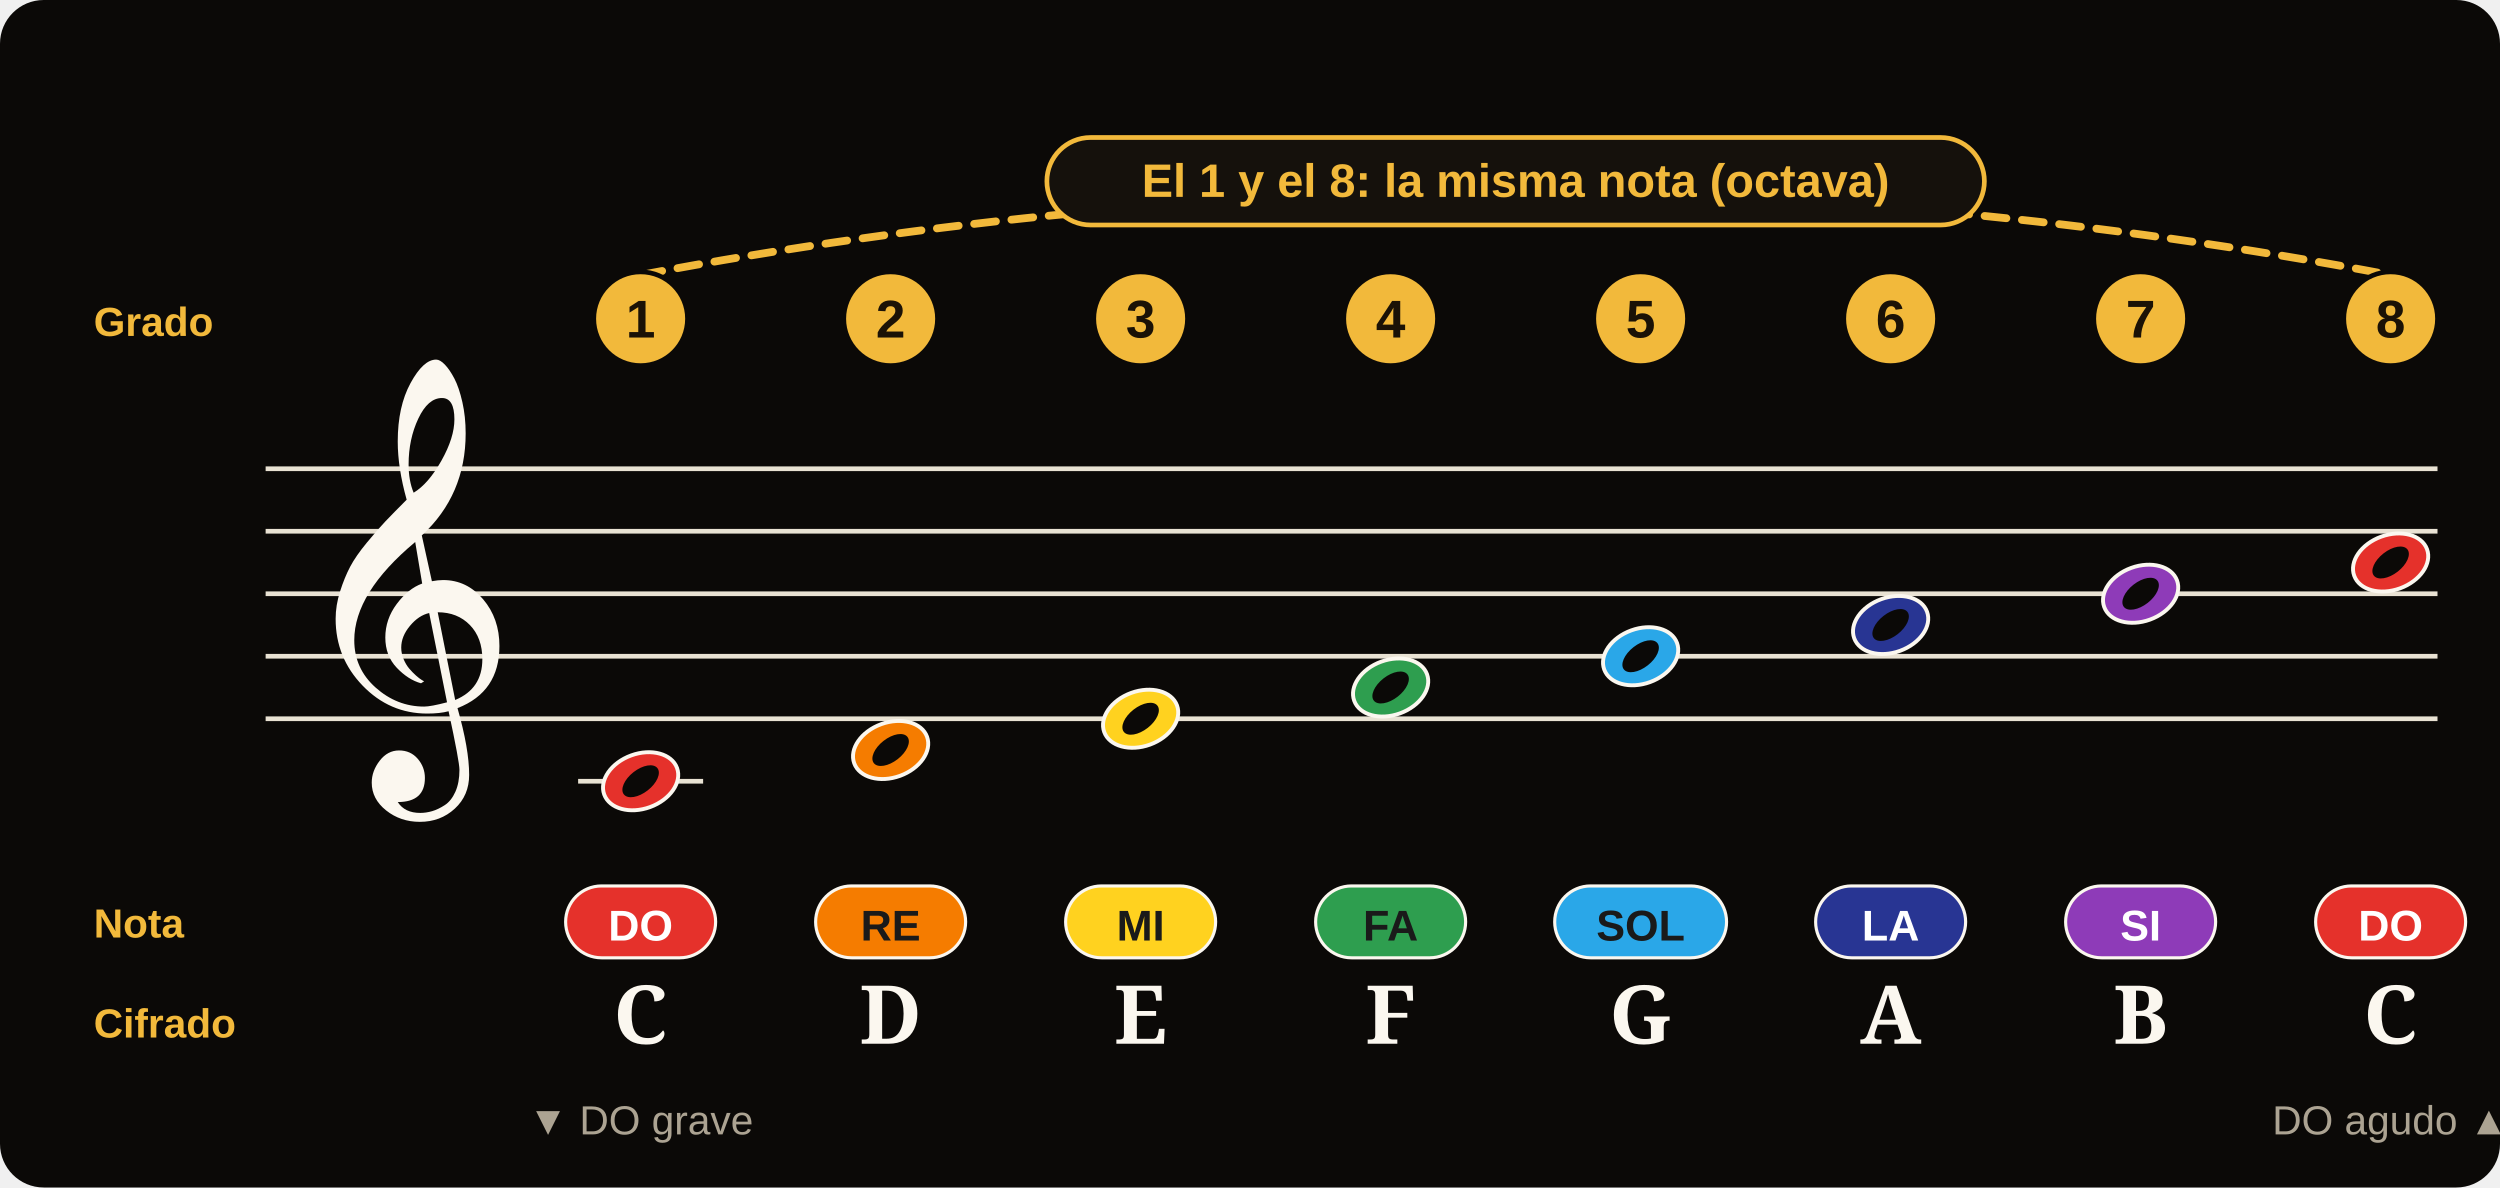
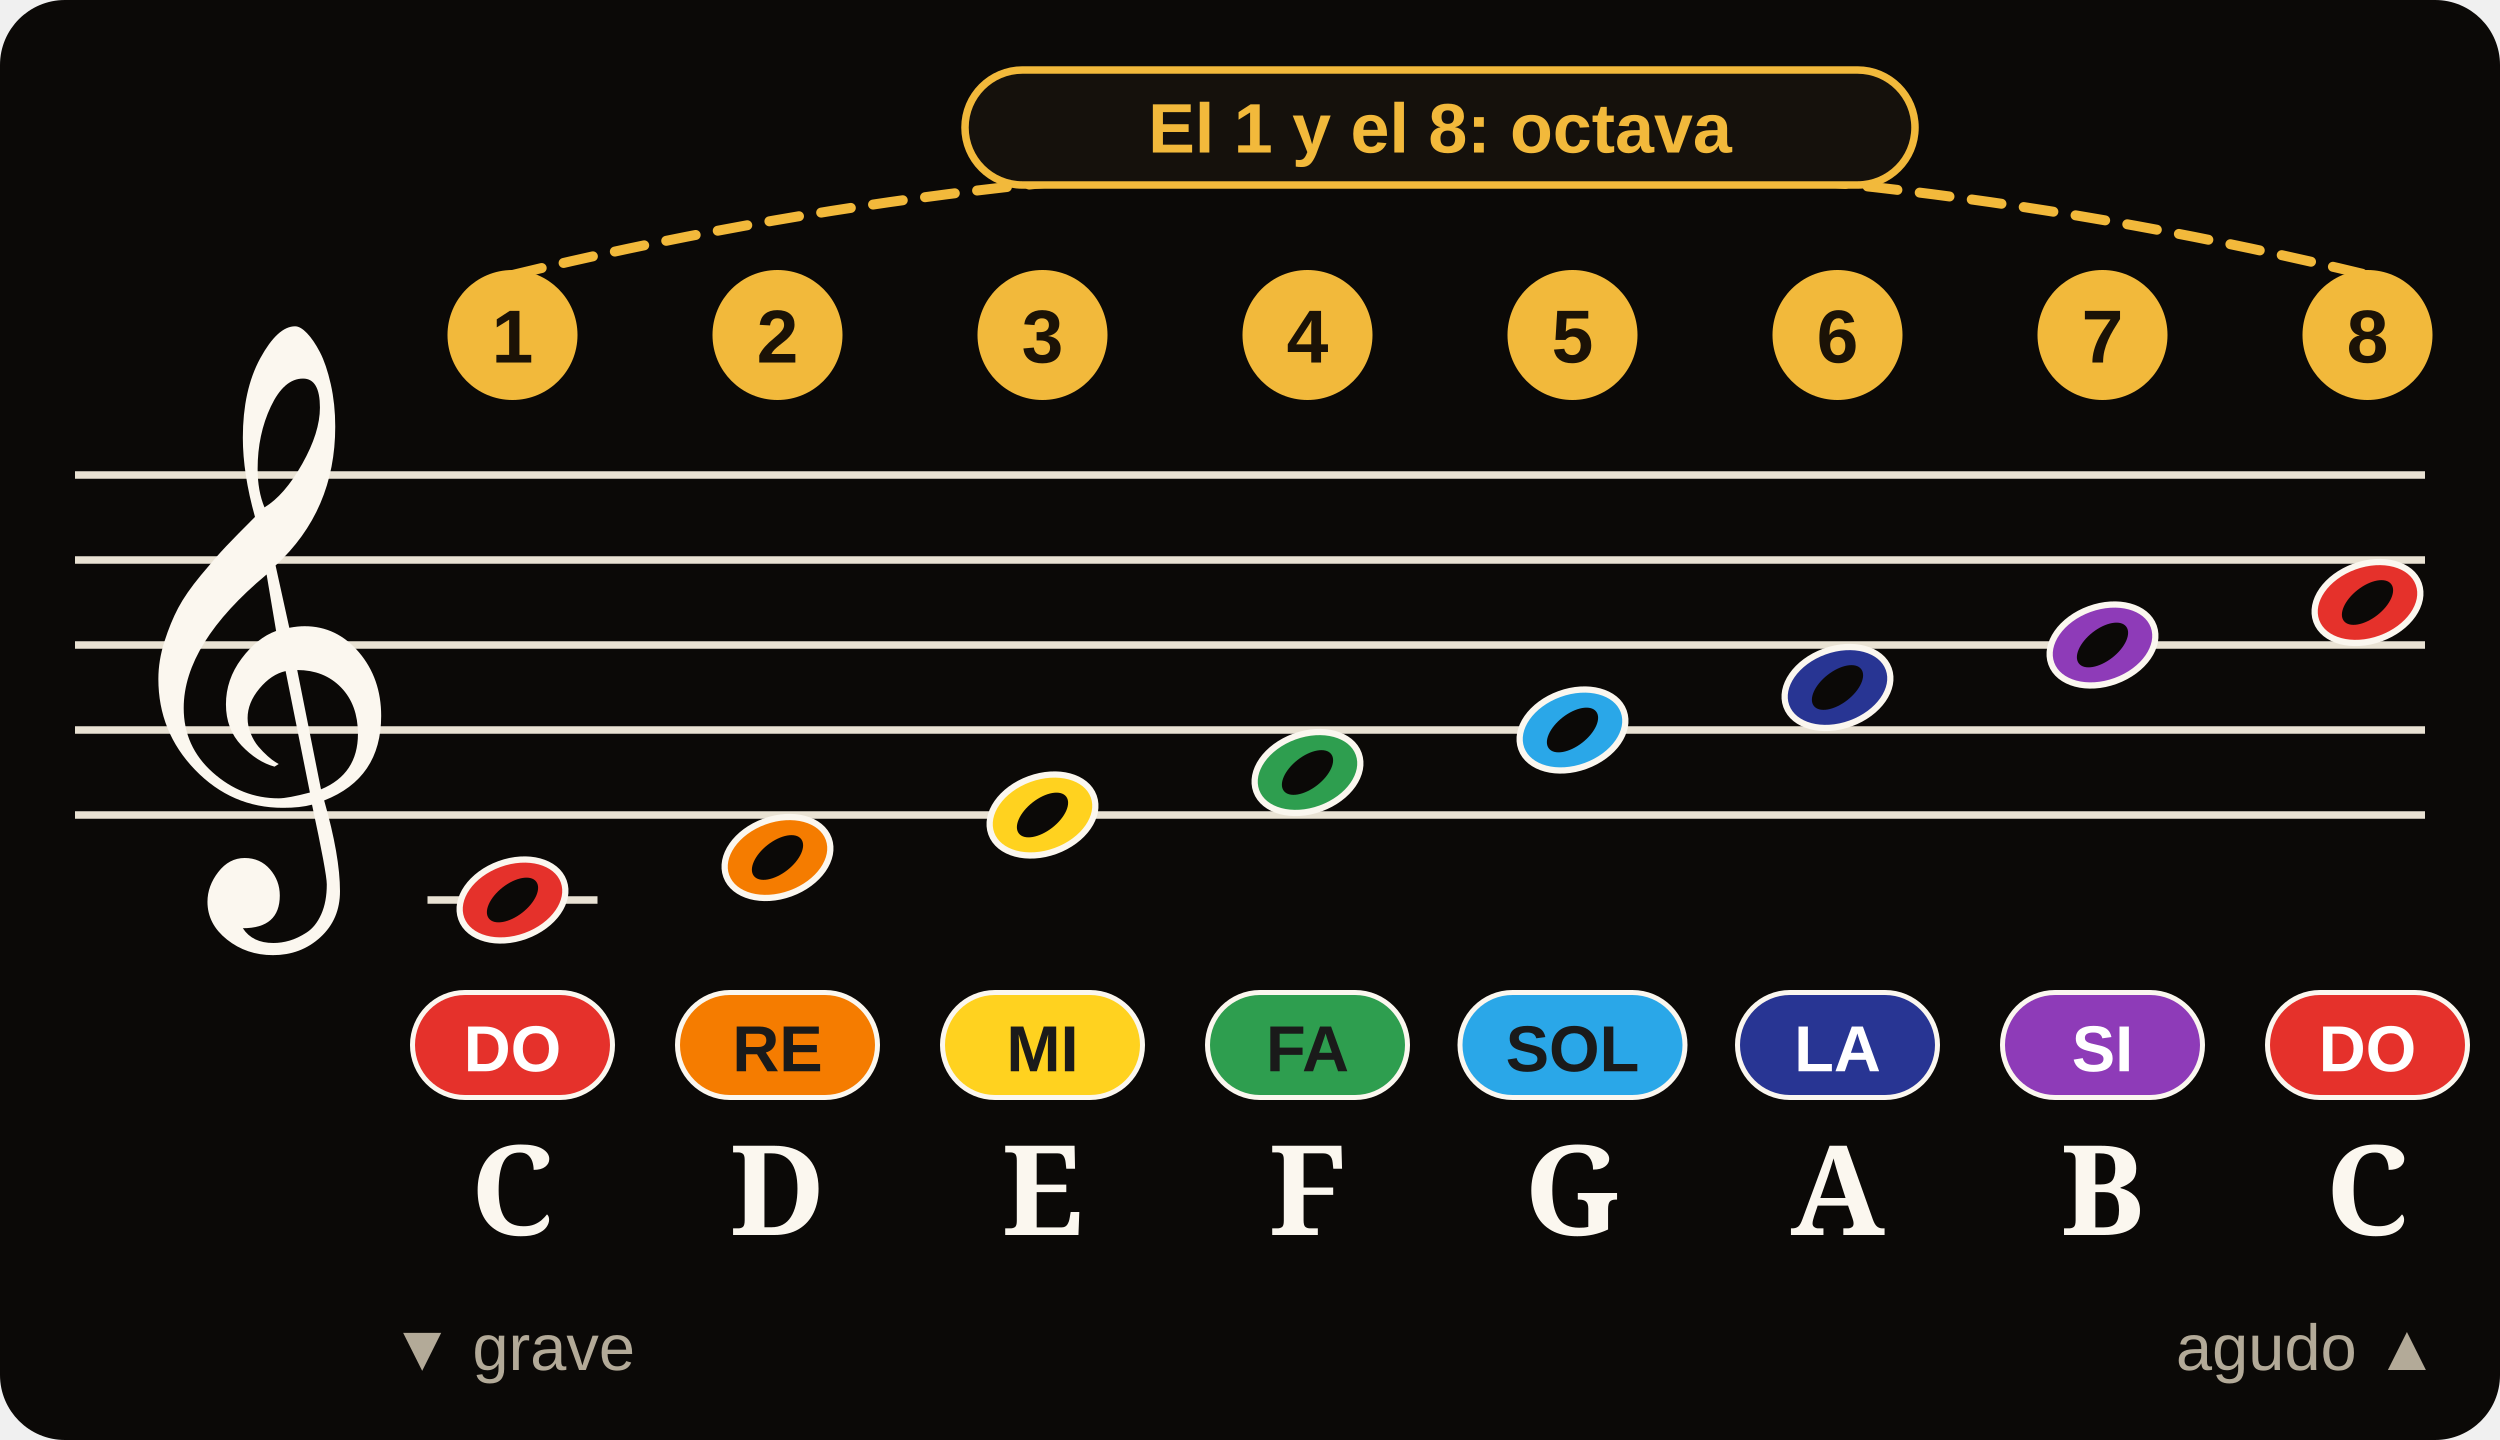
- <svg xmlns="http://www.w3.org/2000/svg" width="1600" height="760" viewBox="0 0 1600 760" role="img" aria-label="Los 7 grados de la escala de DO y su octava en el pentagrama">
-   <rect width="1600" height="760" rx="28" fill="#0b0907" />
-   <path d="M410,176 Q970,70 1530,176" fill="none" stroke="#f2b93b" stroke-width="5" stroke-dasharray="14 10" stroke-linecap="round" />
-   <rect x="670" y="88" width="600" height="56" rx="28" fill="#15110c" stroke="#f2b93b" stroke-width="3" />
-   <text x="970" y="126" text-anchor="middle" font-family="Jost,Segoe UI,Arial,sans-serif" font-size="30" font-weight="700" fill="#f2b93b">El 1 y el 8: la misma nota (octava)</text>
-   <line x1="170" y1="300" x2="1560" y2="300" stroke="#e9e2d3" stroke-width="3" />
-   <line x1="170" y1="340" x2="1560" y2="340" stroke="#e9e2d3" stroke-width="3" />
-   <line x1="170" y1="380" x2="1560" y2="380" stroke="#e9e2d3" stroke-width="3" />
-   <line x1="170" y1="420" x2="1560" y2="420" stroke="#e9e2d3" stroke-width="3" />
-   <line x1="170" y1="460" x2="1560" y2="460" stroke="#e9e2d3" stroke-width="3" />
-   <path d="M434 2Q464 -103 464 -170Q464 -223 427.0 -257.0Q390 -291 337 -291Q287 -291 250.0 -261.5Q213 -232 213 -190Q213 -160 233.5 -133.5Q254 -107 283.5 -107.0Q313 -107 331.5 -128.5Q350 -150 350 -178Q350 -240 280 -240Q298 -268 338 -268Q353 -268 368.5 -263.5Q384 -259 401.0 -248.0Q418 -237 428.5 -213.5Q439 -190 439 -157Q439 -136 411 -6Q389 -12 356 -12Q259 -12 189.5 60.0Q120 132 120 232Q120 267 131.5 303.0Q143 339 157.5 366.5Q172 394 200.5 428.5Q229 463 248.5 483.5Q268 504 303 539Q280 621 280 689Q280 779 313.0 839.5Q346 900 379 900Q389 900 401.5 887.0Q414 874 426.0 851.0Q438 828 446.5 790.5Q455 753 455 710Q455 551 342 447L368 329Q384 332 397 332Q458 332 500.0 282.5Q542 233 542 162Q542 44 434 2ZM426 746Q426 801 394 801Q358 801 333.0 748.0Q308 695 308 630Q308 588 321 557Q359 580 392.5 639.5Q426 699 426 746ZM498 128Q498 183 466.0 216.0Q434 249 383 249L428 23Q498 52 498 128ZM407 17 361 247Q334 241 311.5 214.0Q289 187 289 158Q289 143 295.0 128.5Q301 114 309.5 104.0Q318 94 327.0 86.0Q336 78 342.0 74.5Q348 71 348 71L340 66Q307 75 277.5 106.0Q248 137 248 184Q248 231 277.5 270.5Q307 310 343 323L325 430Q168 299 168 177Q168 104 223.0 55.0Q278 6 348 6Q365 6 407 17Z" fill="#fbf7ef" transform="translate(185,453.7) scale(0.2484,-0.2484)" />
-   <line x1="370" y1="500" x2="450" y2="500" stroke="#e9e2d3" stroke-width="3" />
-   <ellipse cx="410" cy="500" rx="24.8" ry="17.6" transform="rotate(-20 410 500)" fill="#E5312B" stroke="#fbf7ef" stroke-width="2.5" />
-   <ellipse cx="410" cy="500" rx="13.64" ry="7.392" transform="rotate(-38 410 500)" fill="#0b0907" />
-   <circle cx="410" cy="204" r="30" fill="#f2b93b" stroke="#0b0907" stroke-width="3" />
-   <text x="410" y="216" text-anchor="middle" font-family="Jost,Segoe UI,Arial,sans-serif" font-size="34" font-weight="700" fill="#1b1206">1</text>
-   <rect x="362" y="567" width="96" height="46" rx="23" fill="#E5312B" stroke="#fbf7ef" stroke-width="2" />
-   <text x="410" y="601.96" text-anchor="middle" font-family="Jost,Segoe UI,Arial,sans-serif" font-size="27.6" font-weight="700" fill="#fff">DO</text>
-   <text x="410" y="668" text-anchor="middle" font-family="Cormorant Garamond,Georgia,serif" font-size="52" font-weight="700" fill="#fbf7ef">C</text>
-   <ellipse cx="570" cy="480" rx="24.8" ry="17.6" transform="rotate(-20 570 480)" fill="#F57C00" stroke="#fbf7ef" stroke-width="2.5" />
-   <ellipse cx="570" cy="480" rx="13.64" ry="7.392" transform="rotate(-38 570 480)" fill="#0b0907" />
-   <circle cx="570" cy="204" r="30" fill="#f2b93b" stroke="#0b0907" stroke-width="3" />
-   <text x="570" y="216" text-anchor="middle" font-family="Jost,Segoe UI,Arial,sans-serif" font-size="34" font-weight="700" fill="#1b1206">2</text>
-   <rect x="522" y="567" width="96" height="46" rx="23" fill="#F57C00" stroke="#fbf7ef" stroke-width="2" />
-   <text x="570" y="601.96" text-anchor="middle" font-family="Jost,Segoe UI,Arial,sans-serif" font-size="27.6" font-weight="700" fill="#1A1A1A">RE</text>
-   <text x="570" y="668" text-anchor="middle" font-family="Cormorant Garamond,Georgia,serif" font-size="52" font-weight="700" fill="#fbf7ef">D</text>
-   <ellipse cx="730" cy="460" rx="24.8" ry="17.6" transform="rotate(-20 730 460)" fill="#FFD21F" stroke="#fbf7ef" stroke-width="2.5" />
-   <ellipse cx="730" cy="460" rx="13.64" ry="7.392" transform="rotate(-38 730 460)" fill="#0b0907" />
-   <circle cx="730" cy="204" r="30" fill="#f2b93b" stroke="#0b0907" stroke-width="3" />
-   <text x="730" y="216" text-anchor="middle" font-family="Jost,Segoe UI,Arial,sans-serif" font-size="34" font-weight="700" fill="#1b1206">3</text>
-   <rect x="682" y="567" width="96" height="46" rx="23" fill="#FFD21F" stroke="#fbf7ef" stroke-width="2" />
-   <text x="730" y="601.96" text-anchor="middle" font-family="Jost,Segoe UI,Arial,sans-serif" font-size="27.6" font-weight="700" fill="#1A1A1A">MI</text>
-   <text x="730" y="668" text-anchor="middle" font-family="Cormorant Garamond,Georgia,serif" font-size="52" font-weight="700" fill="#fbf7ef">E</text>
-   <ellipse cx="890" cy="440" rx="24.8" ry="17.6" transform="rotate(-20 890 440)" fill="#2E9E4F" stroke="#fbf7ef" stroke-width="2.5" />
-   <ellipse cx="890" cy="440" rx="13.64" ry="7.392" transform="rotate(-38 890 440)" fill="#0b0907" />
-   <circle cx="890" cy="204" r="30" fill="#f2b93b" stroke="#0b0907" stroke-width="3" />
-   <text x="890" y="216" text-anchor="middle" font-family="Jost,Segoe UI,Arial,sans-serif" font-size="34" font-weight="700" fill="#1b1206">4</text>
-   <rect x="842" y="567" width="96" height="46" rx="23" fill="#2E9E4F" stroke="#fbf7ef" stroke-width="2" />
-   <text x="890" y="601.96" text-anchor="middle" font-family="Jost,Segoe UI,Arial,sans-serif" font-size="27.6" font-weight="700" fill="#1A1A1A">FA</text>
-   <text x="890" y="668" text-anchor="middle" font-family="Cormorant Garamond,Georgia,serif" font-size="52" font-weight="700" fill="#fbf7ef">F</text>
-   <ellipse cx="1050" cy="420" rx="24.8" ry="17.6" transform="rotate(-20 1050 420)" fill="#2AA7E8" stroke="#fbf7ef" stroke-width="2.5" />
-   <ellipse cx="1050" cy="420" rx="13.64" ry="7.392" transform="rotate(-38 1050 420)" fill="#0b0907" />
-   <circle cx="1050" cy="204" r="30" fill="#f2b93b" stroke="#0b0907" stroke-width="3" />
-   <text x="1050" y="216" text-anchor="middle" font-family="Jost,Segoe UI,Arial,sans-serif" font-size="34" font-weight="700" fill="#1b1206">5</text>
-   <rect x="995" y="567" width="110" height="46" rx="23" fill="#2AA7E8" stroke="#fbf7ef" stroke-width="2" />
-   <text x="1050" y="601.96" text-anchor="middle" font-family="Jost,Segoe UI,Arial,sans-serif" font-size="27.6" font-weight="700" fill="#1A1A1A">SOL</text>
-   <text x="1050" y="668" text-anchor="middle" font-family="Cormorant Garamond,Georgia,serif" font-size="52" font-weight="700" fill="#fbf7ef">G</text>
-   <ellipse cx="1210" cy="400" rx="24.8" ry="17.6" transform="rotate(-20 1210 400)" fill="#283593" stroke="#fbf7ef" stroke-width="2.5" />
-   <ellipse cx="1210" cy="400" rx="13.64" ry="7.392" transform="rotate(-38 1210 400)" fill="#0b0907" />
-   <circle cx="1210" cy="204" r="30" fill="#f2b93b" stroke="#0b0907" stroke-width="3" />
-   <text x="1210" y="216" text-anchor="middle" font-family="Jost,Segoe UI,Arial,sans-serif" font-size="34" font-weight="700" fill="#1b1206">6</text>
-   <rect x="1162" y="567" width="96" height="46" rx="23" fill="#283593" stroke="#fbf7ef" stroke-width="2" />
-   <text x="1210" y="601.96" text-anchor="middle" font-family="Jost,Segoe UI,Arial,sans-serif" font-size="27.6" font-weight="700" fill="#fff">LA</text>
-   <text x="1210" y="668" text-anchor="middle" font-family="Cormorant Garamond,Georgia,serif" font-size="52" font-weight="700" fill="#fbf7ef">A</text>
-   <ellipse cx="1370" cy="380" rx="24.8" ry="17.6" transform="rotate(-20 1370 380)" fill="#8E3BB8" stroke="#fbf7ef" stroke-width="2.5" />
-   <ellipse cx="1370" cy="380" rx="13.64" ry="7.392" transform="rotate(-38 1370 380)" fill="#0b0907" />
-   <circle cx="1370" cy="204" r="30" fill="#f2b93b" stroke="#0b0907" stroke-width="3" />
-   <text x="1370" y="216" text-anchor="middle" font-family="Jost,Segoe UI,Arial,sans-serif" font-size="34" font-weight="700" fill="#1b1206">7</text>
-   <rect x="1322" y="567" width="96" height="46" rx="23" fill="#8E3BB8" stroke="#fbf7ef" stroke-width="2" />
-   <text x="1370" y="601.96" text-anchor="middle" font-family="Jost,Segoe UI,Arial,sans-serif" font-size="27.6" font-weight="700" fill="#fff">SI</text>
-   <text x="1370" y="668" text-anchor="middle" font-family="Cormorant Garamond,Georgia,serif" font-size="52" font-weight="700" fill="#fbf7ef">B</text>
-   <ellipse cx="1530" cy="360" rx="24.8" ry="17.6" transform="rotate(-20 1530 360)" fill="#E5312B" stroke="#fbf7ef" stroke-width="2.5" />
-   <ellipse cx="1530" cy="360" rx="13.64" ry="7.392" transform="rotate(-38 1530 360)" fill="#0b0907" />
-   <circle cx="1530" cy="204" r="30" fill="#f2b93b" stroke="#0b0907" stroke-width="3" />
-   <text x="1530" y="216" text-anchor="middle" font-family="Jost,Segoe UI,Arial,sans-serif" font-size="34" font-weight="700" fill="#1b1206">8</text>
-   <rect x="1482" y="567" width="96" height="46" rx="23" fill="#E5312B" stroke="#fbf7ef" stroke-width="2" />
-   <text x="1530" y="601.96" text-anchor="middle" font-family="Jost,Segoe UI,Arial,sans-serif" font-size="27.6" font-weight="700" fill="#fff">DO</text>
-   <text x="1530" y="668" text-anchor="middle" font-family="Cormorant Garamond,Georgia,serif" font-size="52" font-weight="700" fill="#fbf7ef">C</text>
-   <text x="60" y="215" font-family="Jost,Segoe UI,Arial,sans-serif" font-size="26" font-weight="700" fill="#f2b93b">Grado</text>
-   <text x="60" y="600" font-family="Jost,Segoe UI,Arial,sans-serif" font-size="26" font-weight="700" fill="#f2b93b">Nota</text>
-   <text x="60" y="664" font-family="Jost,Segoe UI,Arial,sans-serif" font-size="26" font-weight="700" fill="#f2b93b">Cifrado</text>
-   <text x="410" y="726" text-anchor="middle" font-family="Jost,Segoe UI,Arial,sans-serif" font-size="26" fill="#aca392">▼ DO grave</text>
-   <text x="1530" y="726" text-anchor="middle" font-family="Jost,Segoe UI,Arial,sans-serif" font-size="26" fill="#aca392">DO agudo ▲</text>
+ <svg xmlns="http://www.w3.org/2000/svg" width="1000" height="576" viewBox="0 0 1000 576" role="img" aria-label="Los 7 grados de la escala de DO y su octava">
+   <rect width="1000" height="576" rx="26" fill="#0b0907" />
+   <path d="M205,110 Q576,20 947,110" fill="none" stroke="#f2b93b" stroke-width="4" stroke-dasharray="12 9" stroke-linecap="round" />
+   <rect x="386" y="28" width="380" height="46" rx="23" fill="#15110c" stroke="#f2b93b" stroke-width="3" />
+   <text x="576" y="61" text-anchor="middle" font-family="Jost,Segoe UI,Arial,sans-serif" font-size="28" font-weight="700" fill="#f2b93b">El 1 y el 8: octava</text>
+   <line x1="30" y1="190" x2="970" y2="190" stroke="#e9e2d3" stroke-width="3" />
+   <line x1="30" y1="224" x2="970" y2="224" stroke="#e9e2d3" stroke-width="3" />
+   <line x1="30" y1="258" x2="970" y2="258" stroke="#e9e2d3" stroke-width="3" />
+   <line x1="30" y1="292" x2="970" y2="292" stroke="#e9e2d3" stroke-width="3" />
+   <line x1="30" y1="326" x2="970" y2="326" stroke="#e9e2d3" stroke-width="3" />
+   <path d="M434 2Q464 -103 464 -170Q464 -223 427.0 -257.0Q390 -291 337 -291Q287 -291 250.0 -261.5Q213 -232 213 -190Q213 -160 233.5 -133.5Q254 -107 283.5 -107.0Q313 -107 331.5 -128.5Q350 -150 350 -178Q350 -240 280 -240Q298 -268 338 -268Q353 -268 368.5 -263.5Q384 -259 401.0 -248.0Q418 -237 428.5 -213.5Q439 -190 439 -157Q439 -136 411 -6Q389 -12 356 -12Q259 -12 189.5 60.0Q120 132 120 232Q120 267 131.5 303.0Q143 339 157.5 366.5Q172 394 200.5 428.5Q229 463 248.5 483.5Q268 504 303 539Q280 621 280 689Q280 779 313.0 839.5Q346 900 379 900Q389 900 401.5 887.0Q414 874 426.0 851.0Q438 828 446.5 790.5Q455 753 455 710Q455 551 342 447L368 329Q384 332 397 332Q458 332 500.0 282.5Q542 233 542 162Q542 44 434 2ZM426 746Q426 801 394 801Q358 801 333.0 748.0Q308 695 308 630Q308 588 321 557Q359 580 392.5 639.5Q426 699 426 746ZM498 128Q498 183 466.0 216.0Q434 249 383 249L428 23Q498 52 498 128ZM407 17 361 247Q334 241 311.5 214.0Q289 187 289 158Q289 143 295.0 128.5Q301 114 309.5 104.0Q318 94 327.0 86.0Q336 78 342.0 74.5Q348 71 348 71L340 66Q307 75 277.5 106.0Q248 137 248 184Q248 231 277.5 270.5Q307 310 343 323L325 430Q168 299 168 177Q168 104 223.0 55.0Q278 6 348 6Q365 6 407 17Z" fill="#fbf7ef" transform="translate(38,320.6) scale(0.2112,-0.2112)" />
+   <line x1="171" y1="360" x2="239" y2="360" stroke="#e9e2d3" stroke-width="3" />
+   <ellipse cx="205" cy="360" rx="21.8" ry="15.3" transform="rotate(-20 205 360)" fill="#E5312B" stroke="#fbf7ef" stroke-width="2.5" />
+   <ellipse cx="205" cy="360" rx="12" ry="6.4" transform="rotate(-38 205 360)" fill="#0b0907" />
+   <circle cx="205" cy="134" r="26" fill="#f2b93b" />
+   <text x="205" y="145" text-anchor="middle" font-family="Jost,Segoe UI,Arial,sans-serif" font-size="30" font-weight="700" fill="#1b1206">1</text>
+   <rect x="165" y="397" width="80" height="42" rx="21" fill="#E5312B" stroke="#fbf7ef" stroke-width="2" />
+   <text x="205" y="428.5" text-anchor="middle" font-family="Jost,Segoe UI,Arial,sans-serif" font-size="26" font-weight="700" fill="#fff">DO</text>
+   <text x="205" y="494" text-anchor="middle" font-family="Cormorant Garamond,Georgia,serif" font-size="50" font-weight="700" fill="#fbf7ef">C</text>
+   <ellipse cx="311" cy="343" rx="21.8" ry="15.3" transform="rotate(-20 311 343)" fill="#F57C00" stroke="#fbf7ef" stroke-width="2.5" />
+   <ellipse cx="311" cy="343" rx="12" ry="6.4" transform="rotate(-38 311 343)" fill="#0b0907" />
+   <circle cx="311" cy="134" r="26" fill="#f2b93b" />
+   <text x="311" y="145" text-anchor="middle" font-family="Jost,Segoe UI,Arial,sans-serif" font-size="30" font-weight="700" fill="#1b1206">2</text>
+   <rect x="271" y="397" width="80" height="42" rx="21" fill="#F57C00" stroke="#fbf7ef" stroke-width="2" />
+   <text x="311" y="428.5" text-anchor="middle" font-family="Jost,Segoe UI,Arial,sans-serif" font-size="26" font-weight="700" fill="#1A1A1A">RE</text>
+   <text x="311" y="494" text-anchor="middle" font-family="Cormorant Garamond,Georgia,serif" font-size="50" font-weight="700" fill="#fbf7ef">D</text>
+   <ellipse cx="417" cy="326" rx="21.8" ry="15.3" transform="rotate(-20 417 326)" fill="#FFD21F" stroke="#fbf7ef" stroke-width="2.5" />
+   <ellipse cx="417" cy="326" rx="12" ry="6.4" transform="rotate(-38 417 326)" fill="#0b0907" />
+   <circle cx="417" cy="134" r="26" fill="#f2b93b" />
+   <text x="417" y="145" text-anchor="middle" font-family="Jost,Segoe UI,Arial,sans-serif" font-size="30" font-weight="700" fill="#1b1206">3</text>
+   <rect x="377" y="397" width="80" height="42" rx="21" fill="#FFD21F" stroke="#fbf7ef" stroke-width="2" />
+   <text x="417" y="428.5" text-anchor="middle" font-family="Jost,Segoe UI,Arial,sans-serif" font-size="26" font-weight="700" fill="#1A1A1A">MI</text>
+   <text x="417" y="494" text-anchor="middle" font-family="Cormorant Garamond,Georgia,serif" font-size="50" font-weight="700" fill="#fbf7ef">E</text>
+   <ellipse cx="523" cy="309" rx="21.8" ry="15.3" transform="rotate(-20 523 309)" fill="#2E9E4F" stroke="#fbf7ef" stroke-width="2.5" />
+   <ellipse cx="523" cy="309" rx="12" ry="6.4" transform="rotate(-38 523 309)" fill="#0b0907" />
+   <circle cx="523" cy="134" r="26" fill="#f2b93b" />
+   <text x="523" y="145" text-anchor="middle" font-family="Jost,Segoe UI,Arial,sans-serif" font-size="30" font-weight="700" fill="#1b1206">4</text>
+   <rect x="483" y="397" width="80" height="42" rx="21" fill="#2E9E4F" stroke="#fbf7ef" stroke-width="2" />
+   <text x="523" y="428.5" text-anchor="middle" font-family="Jost,Segoe UI,Arial,sans-serif" font-size="26" font-weight="700" fill="#1A1A1A">FA</text>
+   <text x="523" y="494" text-anchor="middle" font-family="Cormorant Garamond,Georgia,serif" font-size="50" font-weight="700" fill="#fbf7ef">F</text>
+   <ellipse cx="629" cy="292" rx="21.8" ry="15.3" transform="rotate(-20 629 292)" fill="#2AA7E8" stroke="#fbf7ef" stroke-width="2.5" />
+   <ellipse cx="629" cy="292" rx="12" ry="6.4" transform="rotate(-38 629 292)" fill="#0b0907" />
+   <circle cx="629" cy="134" r="26" fill="#f2b93b" />
+   <text x="629" y="145" text-anchor="middle" font-family="Jost,Segoe UI,Arial,sans-serif" font-size="30" font-weight="700" fill="#1b1206">5</text>
+   <rect x="584" y="397" width="90" height="42" rx="21" fill="#2AA7E8" stroke="#fbf7ef" stroke-width="2" />
+   <text x="629" y="428.5" text-anchor="middle" font-family="Jost,Segoe UI,Arial,sans-serif" font-size="26" font-weight="700" fill="#1A1A1A">SOL</text>
+   <text x="629" y="494" text-anchor="middle" font-family="Cormorant Garamond,Georgia,serif" font-size="50" font-weight="700" fill="#fbf7ef">G</text>
+   <ellipse cx="735" cy="275" rx="21.8" ry="15.3" transform="rotate(-20 735 275)" fill="#283593" stroke="#fbf7ef" stroke-width="2.5" />
+   <ellipse cx="735" cy="275" rx="12" ry="6.4" transform="rotate(-38 735 275)" fill="#0b0907" />
+   <circle cx="735" cy="134" r="26" fill="#f2b93b" />
+   <text x="735" y="145" text-anchor="middle" font-family="Jost,Segoe UI,Arial,sans-serif" font-size="30" font-weight="700" fill="#1b1206">6</text>
+   <rect x="695" y="397" width="80" height="42" rx="21" fill="#283593" stroke="#fbf7ef" stroke-width="2" />
+   <text x="735" y="428.5" text-anchor="middle" font-family="Jost,Segoe UI,Arial,sans-serif" font-size="26" font-weight="700" fill="#fff">LA</text>
+   <text x="735" y="494" text-anchor="middle" font-family="Cormorant Garamond,Georgia,serif" font-size="50" font-weight="700" fill="#fbf7ef">A</text>
+   <ellipse cx="841" cy="258" rx="21.8" ry="15.3" transform="rotate(-20 841 258)" fill="#8E3BB8" stroke="#fbf7ef" stroke-width="2.5" />
+   <ellipse cx="841" cy="258" rx="12" ry="6.4" transform="rotate(-38 841 258)" fill="#0b0907" />
+   <circle cx="841" cy="134" r="26" fill="#f2b93b" />
+   <text x="841" y="145" text-anchor="middle" font-family="Jost,Segoe UI,Arial,sans-serif" font-size="30" font-weight="700" fill="#1b1206">7</text>
+   <rect x="801" y="397" width="80" height="42" rx="21" fill="#8E3BB8" stroke="#fbf7ef" stroke-width="2" />
+   <text x="841" y="428.5" text-anchor="middle" font-family="Jost,Segoe UI,Arial,sans-serif" font-size="26" font-weight="700" fill="#fff">SI</text>
+   <text x="841" y="494" text-anchor="middle" font-family="Cormorant Garamond,Georgia,serif" font-size="50" font-weight="700" fill="#fbf7ef">B</text>
+   <ellipse cx="947" cy="241" rx="21.8" ry="15.3" transform="rotate(-20 947 241)" fill="#E5312B" stroke="#fbf7ef" stroke-width="2.5" />
+   <ellipse cx="947" cy="241" rx="12" ry="6.4" transform="rotate(-38 947 241)" fill="#0b0907" />
+   <circle cx="947" cy="134" r="26" fill="#f2b93b" />
+   <text x="947" y="145" text-anchor="middle" font-family="Jost,Segoe UI,Arial,sans-serif" font-size="30" font-weight="700" fill="#1b1206">8</text>
+   <rect x="907" y="397" width="80" height="42" rx="21" fill="#E5312B" stroke="#fbf7ef" stroke-width="2" />
+   <text x="947" y="428.5" text-anchor="middle" font-family="Jost,Segoe UI,Arial,sans-serif" font-size="26" font-weight="700" fill="#fff">DO</text>
+   <text x="947" y="494" text-anchor="middle" font-family="Cormorant Garamond,Georgia,serif" font-size="50" font-weight="700" fill="#fbf7ef">C</text>
+   <text x="205" y="548" text-anchor="middle" font-family="Jost,Segoe UI,Arial,sans-serif" font-size="26" font-weight="500" fill="#b3aa98">▼ grave</text>
+   <text x="923" y="548" text-anchor="middle" font-family="Jost,Segoe UI,Arial,sans-serif" font-size="26" font-weight="500" fill="#b3aa98">agudo ▲</text>
</svg>
